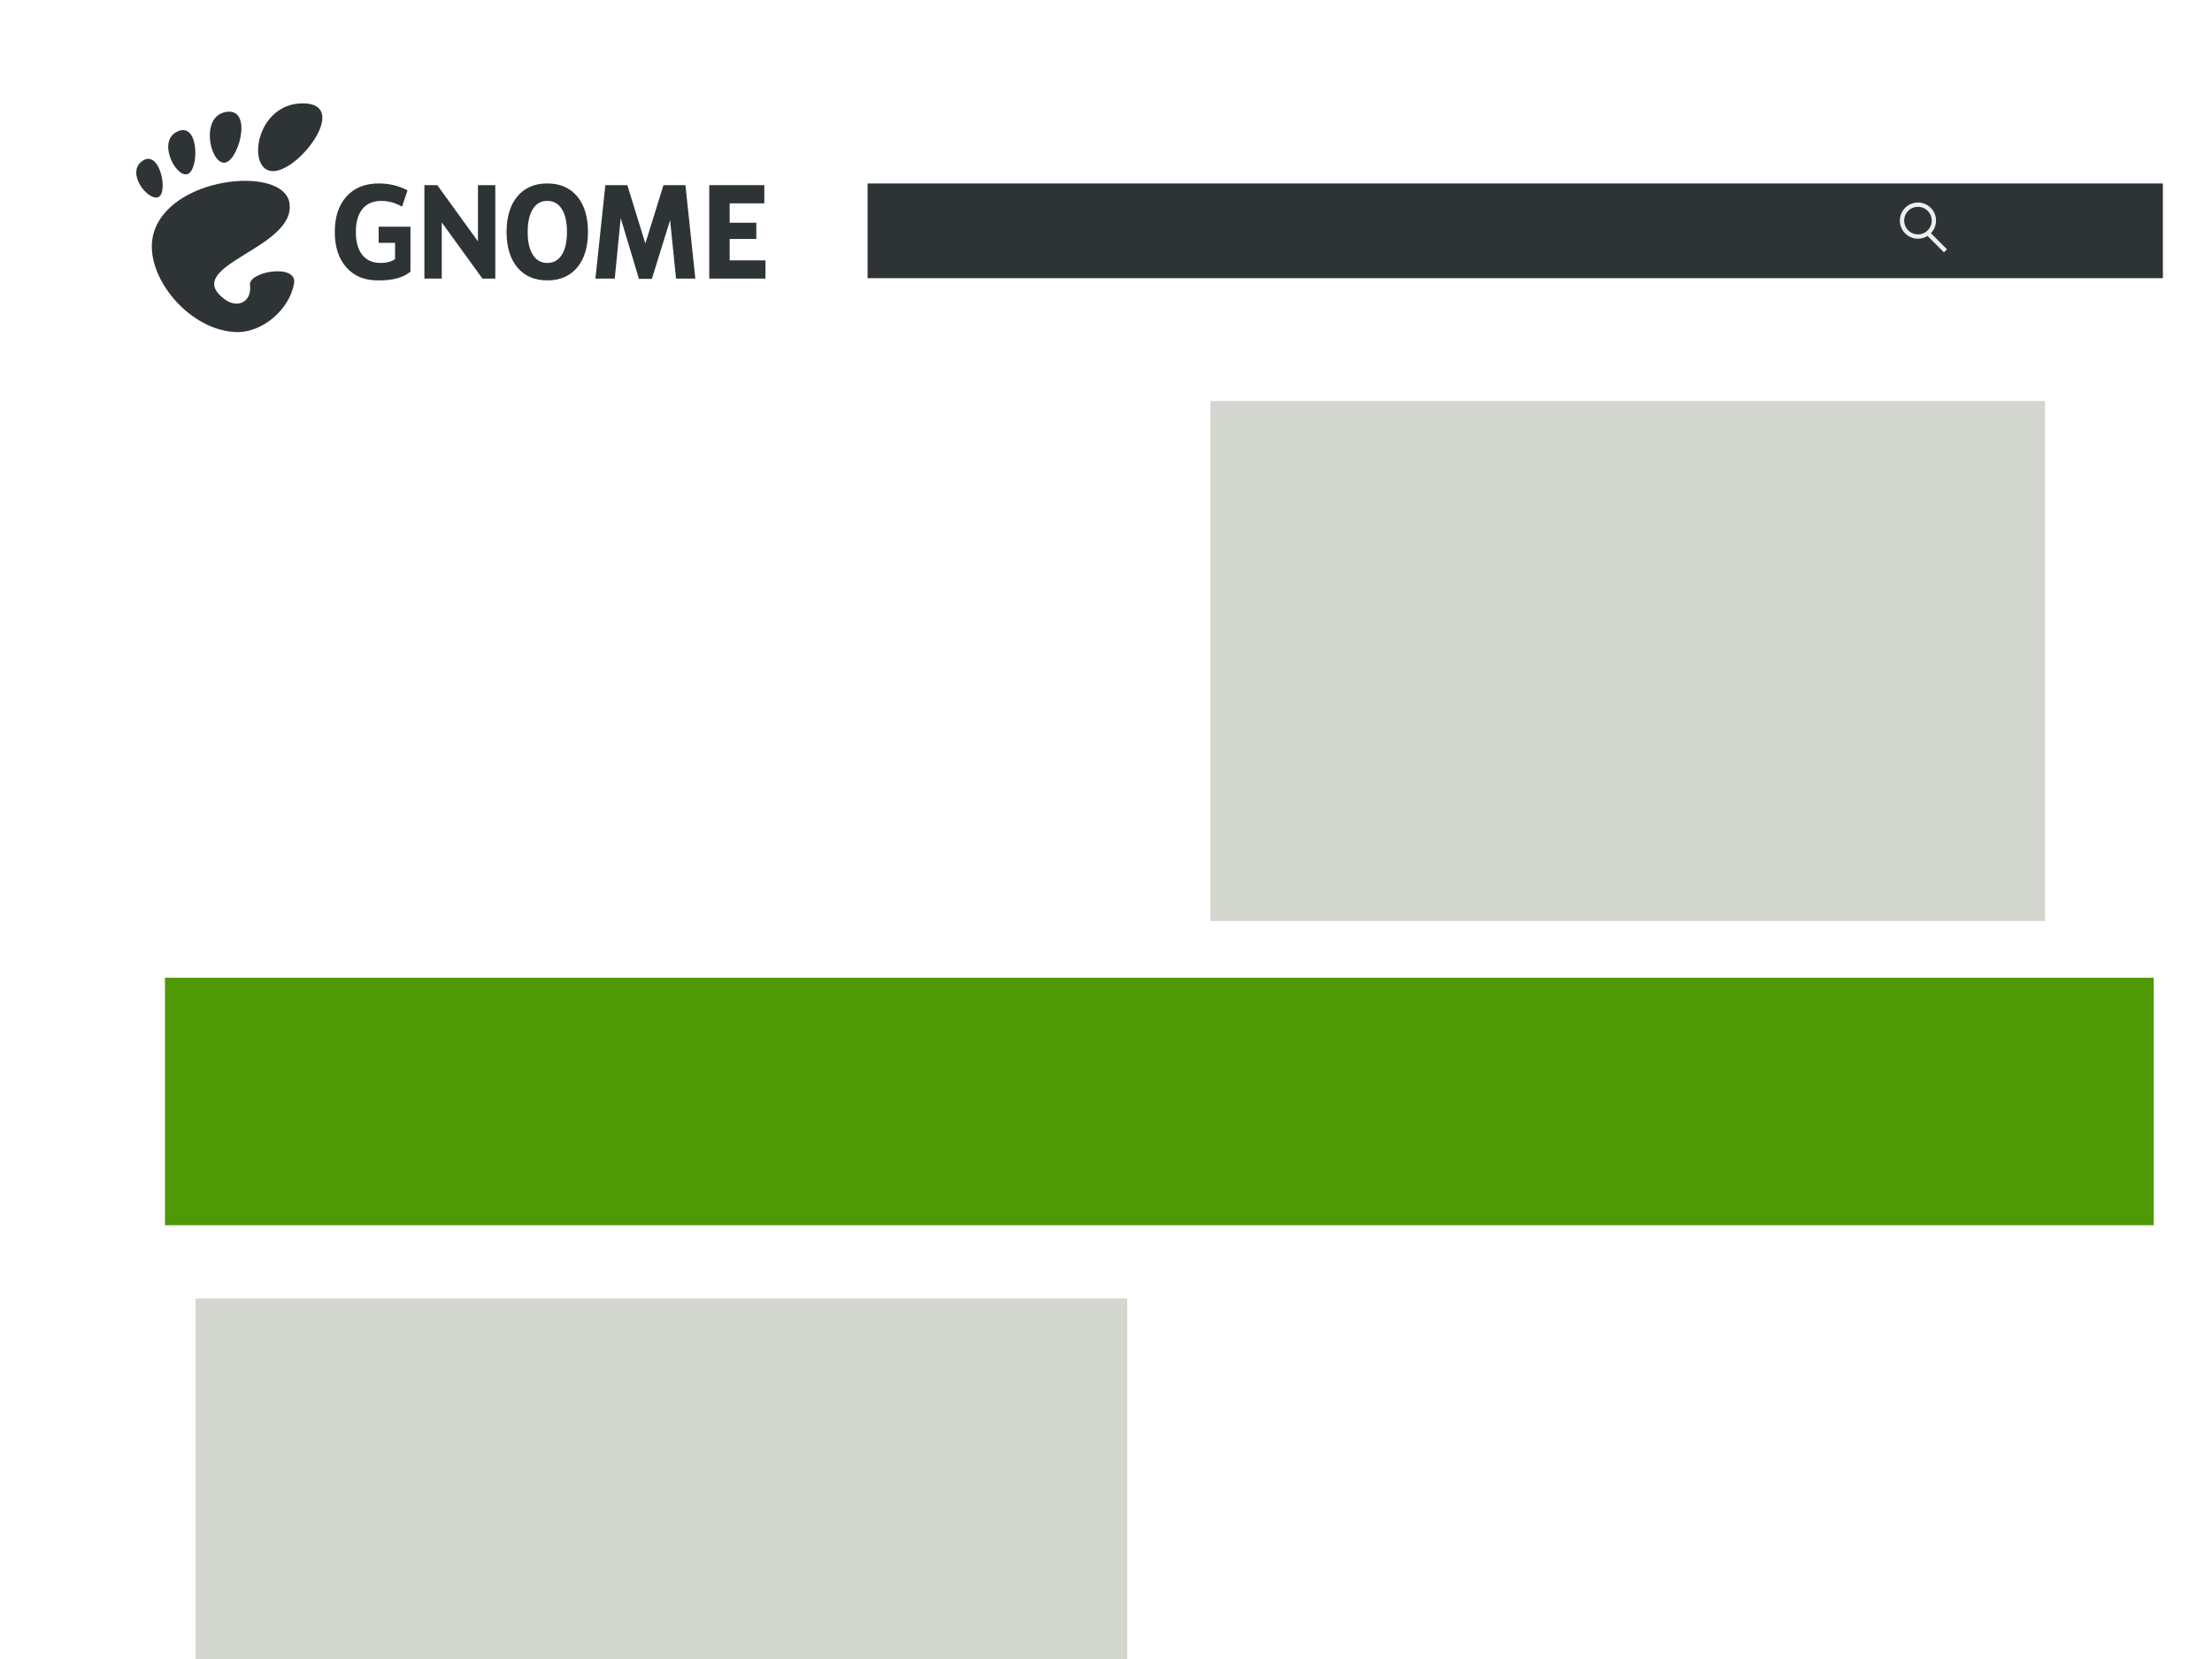
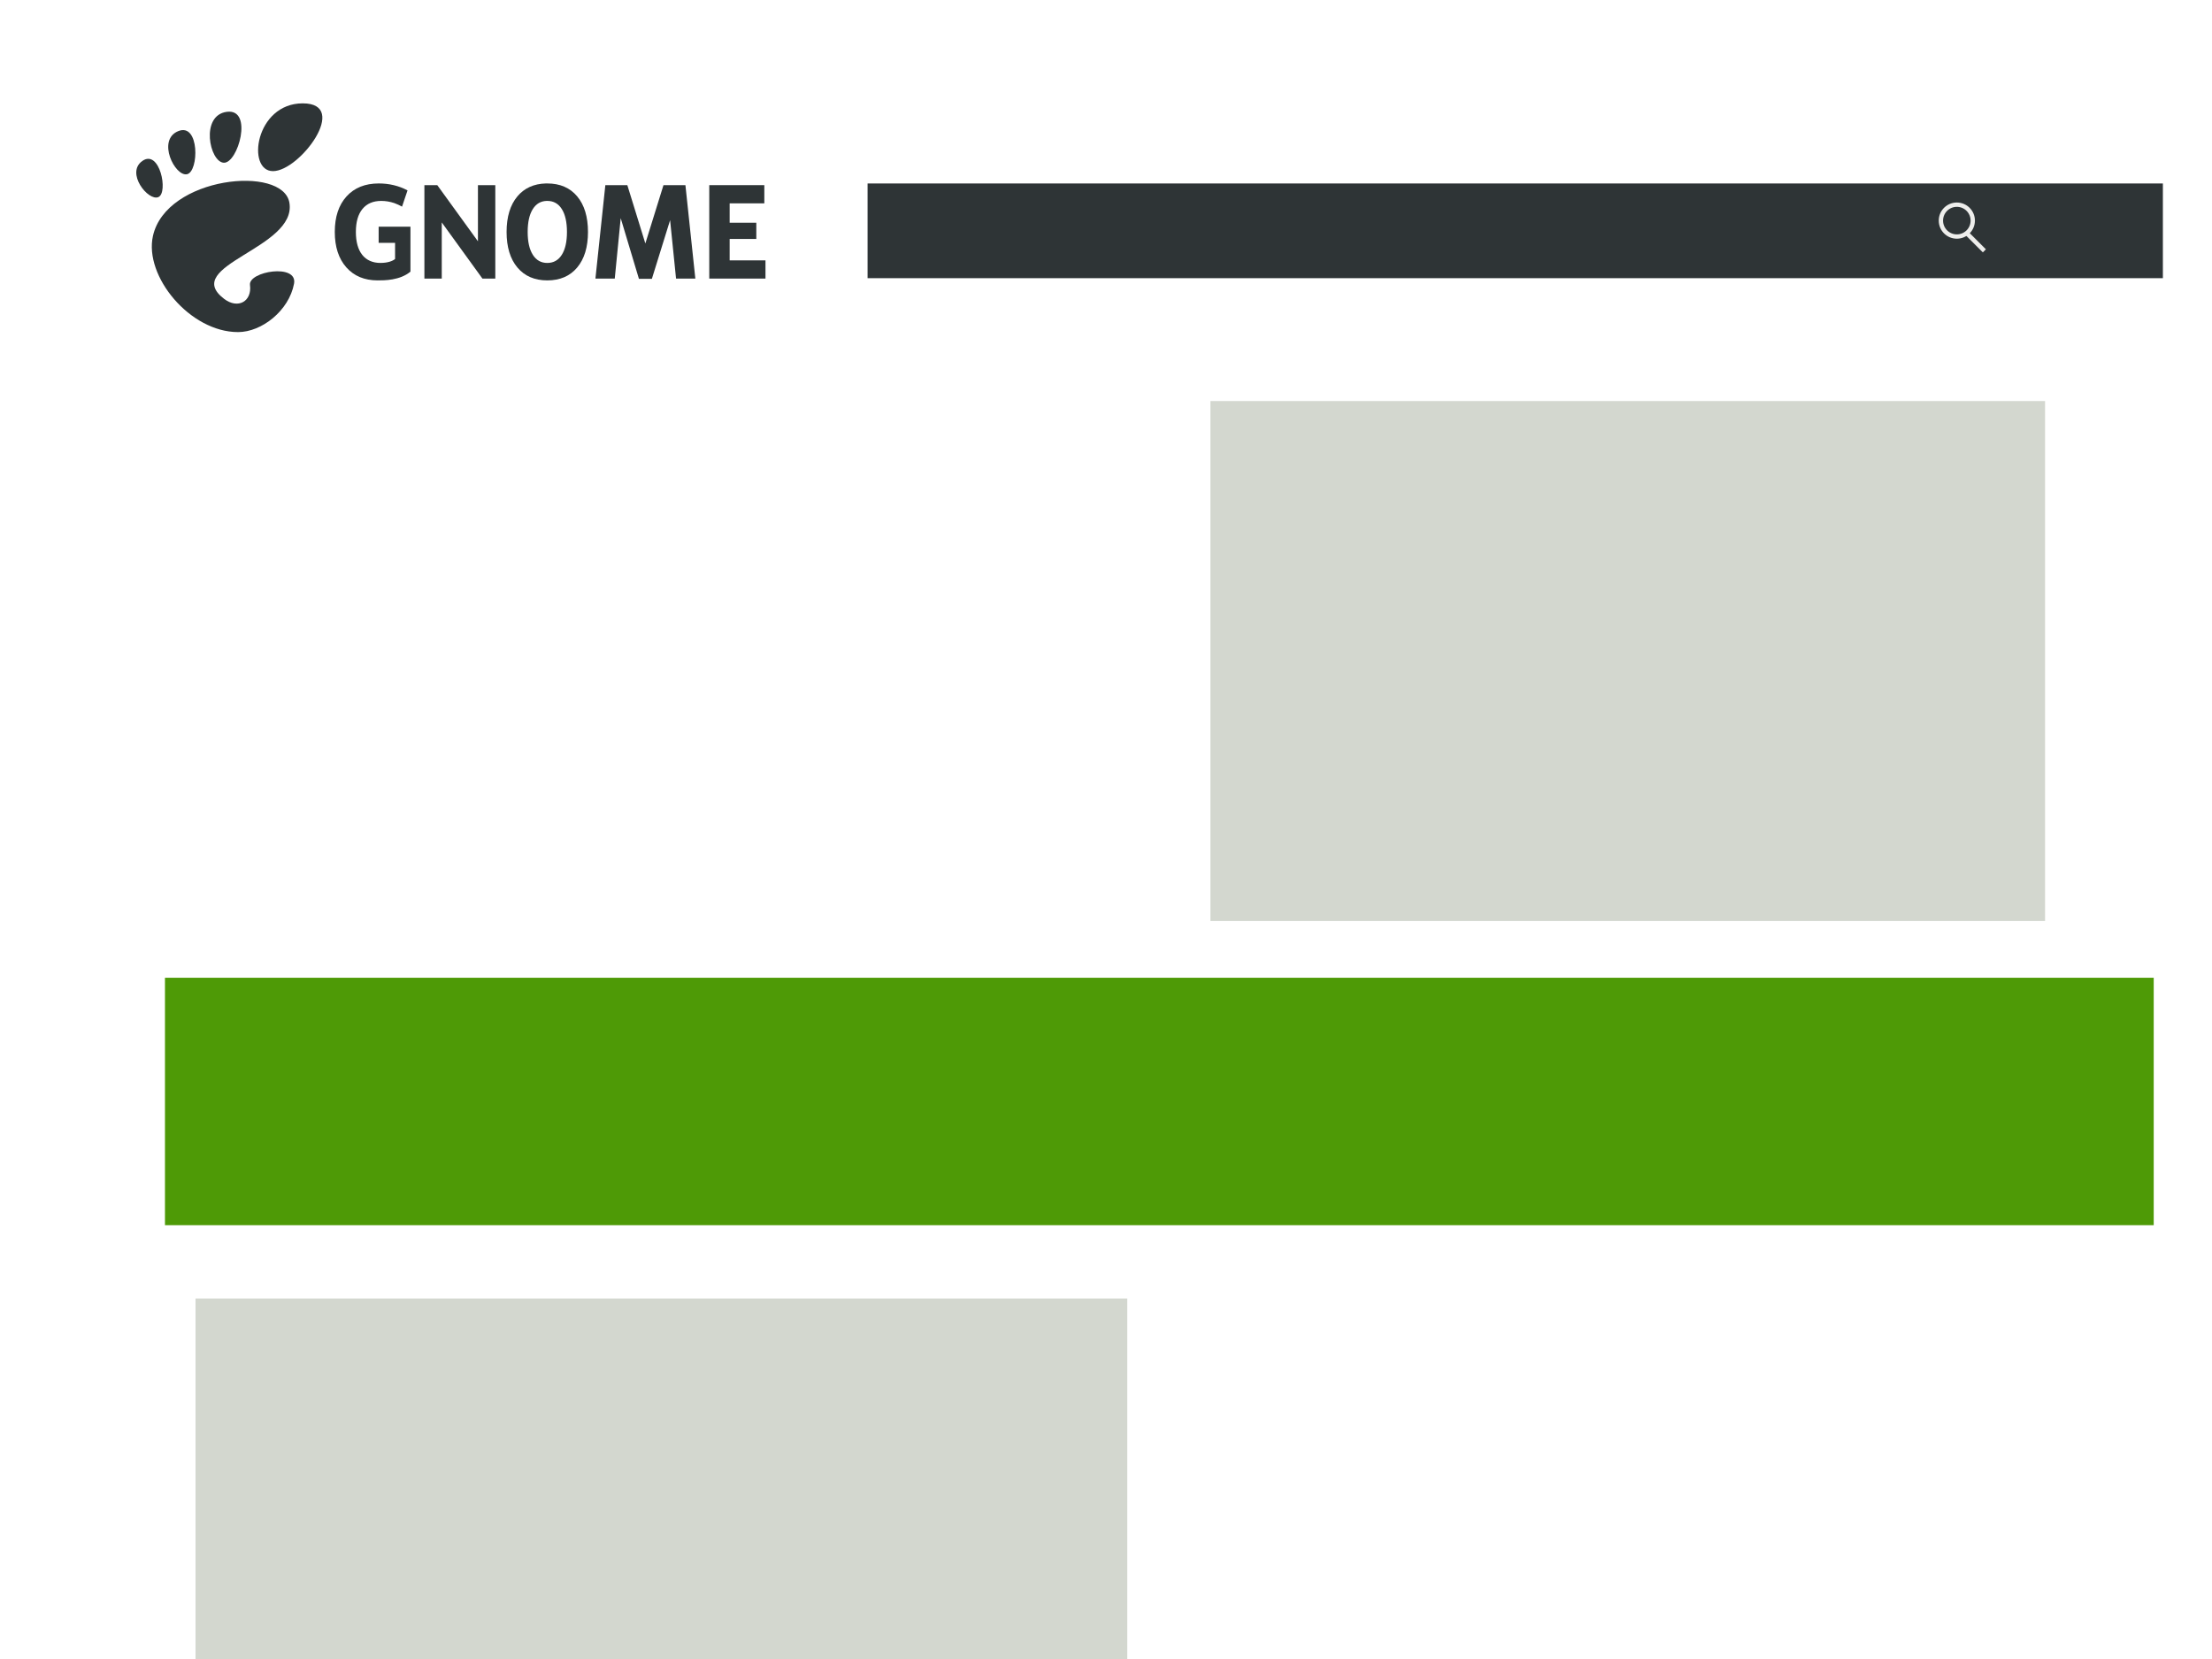
<svg xmlns="http://www.w3.org/2000/svg" width="1024px" height="768px" id="svg6019" version="1.1">
  <defs id="defs6021" />
  <g id="layer1">
    <g style="fill:#2e3436;fill-opacity:1" transform="matrix(2.075124,0,0,2.075124,-300.153,-694.2571)" id="g19089">
      <g transform="matrix(0.4314921,0,0,0.4314921,175.0437,357.6187)" style="fill:#2e3436;fill-opacity:1;fill-rule:nonzero;stroke:none" id="g15043">
        <g style="fill:#2e3436;fill-opacity:1" id="g15045">
          <path d="M 86.068,0 C 61.466,0 56.851,35.041 70.691,35.041 84.529,35.041 110.671,0 86.068,0 z" style="fill:#2e3436;fill-opacity:1" id="path15047" />
          <path d="M 45.217,30.699 C 52.586,31.149 60.671,2.577 46.821,4.374 32.976,6.171 37.845,30.249 45.217,30.699 z" style="fill:#2e3436;fill-opacity:1" id="path15049" />
          <path d="M 11.445,48.453 C 16.686,46.146 12.12,23.581 3.208,29.735 -5.7,35.89 6.204,50.759 11.445,48.453 z" style="fill:#2e3436;fill-opacity:1" id="path15051" />
          <path d="M 26.212,36.642 C 32.451,35.37 32.793,9.778 21.667,14.369 10.539,18.961 19.978,37.916 26.212,36.642 l 0,0 z" style="fill:#2e3436;fill-opacity:1" id="path15053" />
          <path d="m 58.791,93.913 c 1.107,8.454 -6.202,12.629 -13.36,7.179 C 22.644,83.743 83.16,75.088 79.171,51.386 75.86,31.712 15.495,37.769 8.621,68.553 3.968,89.374 27.774,118.26 52.614,118.26 c 12.22,0 26.315,-11.034 28.952,-25.012 C 83.58,82.589 57.867,86.86 58.791,93.913 l 0,0 z" style="fill:#2e3436;fill-opacity:1" id="path15055" />
        </g>
      </g>
      <path d="m 266.408,375.488 c -2.674,0.072 -4.785,1.033 -6.338,2.875 -1.607,1.918 -2.415,4.567 -2.415,7.947 0,3.369 0.809,6.011 2.415,7.929 1.615,1.918 3.834,2.875 6.664,2.875 2.836,0 5.061,-0.957 6.669,-2.875 1.607,-1.918 2.41,-4.56 2.41,-7.929 0,-3.38 -0.803,-6.028 -2.41,-7.947 -1.608,-1.918 -3.833,-2.875 -6.669,-2.875 -0.11,0 -0.218,-0.004 -0.326,0 z m 0.198,3.893 c 0.043,-0.002 0.085,0 0.127,0 1.394,0 2.475,0.603 3.24,1.814 0.764,1.21 1.15,2.918 1.15,5.115 0,2.187 -0.386,3.882 -1.15,5.092 -0.764,1.21 -1.846,1.819 -3.24,1.819 -1.387,0 -2.46,-0.609 -3.224,-1.819 -0.764,-1.21 -1.15,-2.905 -1.15,-5.092 0,-2.198 0.386,-3.905 1.15,-5.115 0.741,-1.171 1.771,-1.777 3.097,-1.814 z" style="font-size:148.7px;font-style:normal;font-variant:normal;font-weight:bold;font-stretch:normal;text-align:start;line-height:125%;text-anchor:start;fill:#2e3436;fill-opacity:1;stroke:none;font-family:Bitstream Vera Sans" id="path15059-5" />
      <path d="m 236.209,395.159 c -2.355,1.978 -5.859,1.955 -7.318,1.955 -2.939,0 -5.268,-0.968 -6.986,-2.904 -1.718,-1.946 -2.576,-4.581 -2.576,-7.904 0,-3.36 0.874,-6.004 2.624,-7.931 1.75,-1.927 4.146,-2.889 7.187,-2.889 1.173,0 2.297,0.131 3.369,0.391 1.079,0.26 2.097,0.648 3.049,1.159 l -1.224,3.62 c -0.536,-0.294 -1.148,-0.582 -1.718,-0.786 -0.97,-0.326 -1.943,-0.488 -2.92,-0.488 -1.814,0 -3.212,0.6 -4.197,1.8 -0.977,1.193 -1.465,2.9 -1.465,5.124 0,2.206 0.472,3.91 1.417,5.11 0.947,1.201 2.368,1.801 4.031,1.801 1.692,0 2.739,-0.425 3.296,-0.874 l 0,-3.608 -3.663,0 0,-3.601 7.094,0" style="font-size:148.7px;font-style:normal;font-variant:normal;font-weight:bold;font-stretch:normal;text-align:start;line-height:125%;text-anchor:start;fill:#2e3436;fill-opacity:1;stroke:none;font-family:Bitstream Vera Sans" id="path15061-6" />
      <path d="m 239.32,375.863 2.872,0 9.074,12.528 0,-12.528 3.872,0 0,20.846 -2.872,0 -9.072,-12.528 0,12.528 -3.873,0 0,-20.846" style="font-size:148.7px;font-style:normal;font-variant:normal;font-weight:bold;font-stretch:normal;text-align:start;line-height:125%;text-anchor:start;fill:#2e3436;fill-opacity:1;stroke:none;font-family:Bitstream Vera Sans" id="path15063-5" />
      <path d="m 278.801,375.863 5.791,0 4.02,13.014 4.043,-13.014 4.896,0 2.212,20.846 -4.303,0 -1.327,-13.035 -4.066,13.097 -2.886,0 -4.066,-13.54 -1.327,13.478 -4.314,0 2.212,-20.846" style="font-size:148.7px;font-style:normal;font-variant:normal;font-weight:bold;font-stretch:normal;text-align:start;line-height:125%;text-anchor:start;fill:#2e3436;fill-opacity:1;stroke:none;font-family:Bitstream Vera Sans" id="path15065-9" />
      <path d="m 302.869,375.863 12.282,0 0,4.063 -7.731,0 0,4.324 5.944,0 0,3.62 -5.944,0 0,4.776 7.991,0 0,4.063 -12.542,0 0,-20.846" style="font-size:148.7px;font-style:normal;font-variant:normal;font-weight:bold;font-stretch:normal;text-align:start;line-height:125%;text-anchor:start;fill:#2e3436;fill-opacity:1;stroke:none;font-family:Bitstream Vera Sans" id="path15067-9" />
    </g>
    <rect y="84.935" x="401.637" height="43.841" width="599.627" id="rect6066" style="color:#000000;fill:#2e3436;fill-opacity:1;fill-rule:nonzero;stroke:none;stroke-width:2;marker:none;visibility:visible;display:inline;overflow:visible;enable-background:accumulate" />
    <flowRoot style="font-size:40px;font-style:normal;font-weight:normal;line-height:125%;letter-spacing:0px;word-spacing:0px;fill:#000000;fill-opacity:1;stroke:none;font-family:Sans" id="flowRoot6836" xml:space="preserve" transform="translate(-22.62742,-2.828427)">
      <flowRegion id="flowRegion6838">
        <rect y="198.072" x="94.752" height="309.713" width="434.164" id="rect6840" />
      </flowRegion>
      <flowPara id="flowPara6842" style="font-size:20px">What we do is important.</flowPara>
      <flowPara id="flowPara6844" style="font-size:16px" />
      <flowPara id="flowPara6870" style="font-size:16px">Lorem ipsum dolor sit amet, consectetuer adipiscing elit. In consectetuer, lorem eu lobortis egestas, velit odio imperdiet eros, sit amet sagittis nunc mi ac neque. Etiam sodales orci nec ligula. Maecenas convallis dui. Nulla blandit justo a metus. Nam laoreet dui sed magna. In commodo, dolor quis fermentum ullamcorper, urna massa volutpat massa, vitae mattis purus arcu nec nulla. Donec at diam a tellus dignissim vestibulum.</flowPara>
      <flowPara id="flowPara6872" style="font-size:16px" />
    </flowRoot>
    <rect style="color:#000000;fill:#4e9a06;fill-opacity:1;fill-rule:nonzero;stroke:none;stroke-width:2;marker:none;visibility:visible;display:inline;overflow:visible;enable-background:accumulate" id="rect6898" width="920.653" height="114.551" x="76.368" y="452.63" />
    <flowRoot style="font-size:40px;font-style:normal;font-weight:normal;line-height:125%;letter-spacing:0px;word-spacing:0px;fill:#eeeeec;fill-opacity:1;stroke:none;font-family:Sans" id="flowRoot6836-9" xml:space="preserve" transform="translate(31.93875,293.1235)">
      <flowRegion id="flowRegion6838-4">
        <rect y="198.072" x="94.752" height="52.326" width="393.151" id="rect6840-9" style="fill:#eeeeec" />
      </flowRegion>
      <flowPara id="flowPara6872-1" style="font-size:20px;fill:#eeeeec">How can I help?</flowPara>
    </flowRoot>
    <rect style="color:#000000;fill:#d3d7cf;fill-opacity:1;fill-rule:nonzero;stroke:none;stroke-width:2;marker:none;visibility:visible;display:inline;overflow:visible;enable-background:accumulate" id="rect6942" width="431.335" height="268.701" x="90.51" y="601.123" />
    <flowRoot style="font-size:40px;font-style:normal;font-weight:normal;line-height:125%;letter-spacing:0px;word-spacing:0px;fill:#000000;fill-opacity:1;stroke:none;font-family:Sans" id="flowRoot6836-0" xml:space="preserve" transform="translate(456.2028,400.6037)">
      <flowRegion id="flowRegion6838-8">
        <rect y="198.072" x="94.752" height="309.713" width="434.164" id="rect6840-8" />
      </flowRegion>
      <flowPara id="flowPara6842-0" style="font-size:20px">GNOME 3</flowPara>
      <flowPara id="flowPara6844-5" style="font-size:16px" />
      <flowPara id="flowPara6870-0" style="font-size:16px">Lorem ipsum dolor sit amet, consectetuer adipiscing elit. In consectetuer, lorem eu lobortis egestas, velit odio imperdiet eros, sit amet sagittis nunc mi ac neque. Etiam sodales orci nec ligula. Maecenas convallis dui. Nulla blandit justo a metus. Nam laoreet dui sed magna. In commodo, dolor quis fermentum ullamcorper, urna massa volutpat massa, vitae mattis purus arcu nec nulla. Donec at diam a tellus dignissim vestibulum.</flowPara>
      <flowPara id="flowPara6872-0" style="font-size:16px" />
    </flowRoot>
    <rect style="color:#000000;fill:#d3d7cf;fill-opacity:1;fill-rule:nonzero;stroke:none;stroke-width:2;marker:none;visibility:visible;display:inline;overflow:visible;enable-background:accumulate" id="rect6942-8" width="386.388" height="240.701" x="560.332" y="185.65" />
    <flowRoot style="font-size:40px;font-style:normal;font-weight:normal;line-height:125%;letter-spacing:0px;word-spacing:0px;fill:#eeeeec;fill-opacity:1;stroke:none;font-family:Sans" id="flowRoot6836-8" xml:space="preserve" transform="translate(332.1133,-103.0704)">
      <flowRegion id="flowRegion6838-9">
        <rect y="198.072" x="94.752" height="27.713" width="43.164" id="rect6840-6" style="fill:#eeeeec" />
      </flowRegion>
      <flowPara id="flowPara6872-4" style="font-size:16px;fill:#eeeeec">Blog</flowPara>
    </flowRoot>
    <flowRoot style="font-size:40px;font-style:normal;font-weight:normal;line-height:125%;letter-spacing:0px;word-spacing:0px;fill:#eeeeec;fill-opacity:1;stroke:none;font-family:Sans" id="flowRoot6836-8-1" xml:space="preserve" transform="translate(385.2432,-103.0704)">
      <flowRegion id="flowRegion6838-9-3">
        <rect y="198.072" x="94.752" height="30.541" width="83.469" id="rect6840-6-4" style="fill:#eeeeec" />
      </flowRegion>
      <flowPara id="flowPara6872-4-6" style="font-size:16px;fill:#eeeeec">GNOME 3</flowPara>
    </flowRoot>
    <flowRoot style="font-size:40px;font-style:normal;font-weight:normal;line-height:125%;letter-spacing:0px;word-spacing:0px;fill:#eeeeec;fill-opacity:1;stroke:none;font-family:Sans" id="flowRoot6836-8-1-7" xml:space="preserve" transform="translate(481.2016,-103.0704)">
      <flowRegion id="flowRegion6838-9-3-4">
        <rect y="198.072" x="94.752" height="30.541" width="101.853" id="rect6840-6-4-9" style="fill:#eeeeec" />
      </flowRegion>
      <flowPara id="flowPara6872-4-6-0" style="font-size:16px;fill:#eeeeec">Contribute</flowPara>
    </flowRoot>
    <flowRoot style="font-size:40px;font-style:normal;font-weight:normal;line-height:125%;letter-spacing:0px;word-spacing:0px;fill:#eeeeec;fill-opacity:1;stroke:none;font-family:Sans" id="flowRoot6836-8-1-7-4" xml:space="preserve" transform="translate(583.5239,-103.0704)">
      <flowRegion id="flowRegion6838-9-3-4-8">
        <rect y="198.072" x="94.752" height="24.177" width="61.548" id="rect6840-6-4-9-2" style="fill:#eeeeec" />
      </flowRegion>
      <flowPara id="flowPara6872-4-6-0-0" style="font-size:16px;fill:#eeeeec">About</flowPara>
    </flowRoot>
    <flowRoot style="font-size:40px;font-style:normal;font-weight:normal;line-height:125%;letter-spacing:0px;word-spacing:0px;fill:#eeeeec;fill-opacity:1;stroke:none;font-family:Sans" id="flowRoot6836-8-1-7-4-3" xml:space="preserve" transform="translate(650.796,-103.0704)">
      <flowRegion id="flowRegion6838-9-3-4-8-3">
        <rect y="198.072" x="94.752" height="24.177" width="107.51" id="rect6840-6-4-9-2-0" style="fill:#eeeeec" />
      </flowRegion>
      <flowPara id="flowPara6872-4-6-0-0-8" style="font-size:16px;fill:#eeeeec">Technologies</flowPara>
    </flowRoot>
    <flowRoot style="font-size:40px;font-style:normal;font-weight:normal;line-height:125%;letter-spacing:0px;word-spacing:0px;fill:#eeeeec;fill-opacity:1;stroke:none;font-family:Sans" id="flowRoot6836-8-1-7-4-3-0" xml:space="preserve" transform="translate(830.796,-103.0704)">
      <flowRegion id="flowRegion6838-9-3-4-8-3-0">
        <rect y="198.072" x="94.752" height="22.056" width="73.569" id="rect6840-6-4-9-2-0-3" style="fill:#eeeeec" />
      </flowRegion>
      <flowPara id="flowPara6872-4-6-0-0-8-4" style="font-size:16px;fill:#eeeeec">Search</flowPara>
    </flowRoot>
-     <path style="color:#000000;fill:#2e3436;fill-opacity:1;fill-rule:nonzero;stroke:#eeeeec;stroke-width:3.051;stroke-linecap:round;stroke-linejoin:round;stroke-miterlimit:4;stroke-opacity:1;stroke-dasharray:none;stroke-dashoffset:0;marker:none;visibility:visible;display:inline;overflow:visible;enable-background:accumulate" id="path6230" d="m 903,106 a 11.25,11.25 0 1 1 -22.5,0 11.25,11.25 0 1 1 22.5,0 z" transform="matrix(0.6555556,0,0,0.6555556,303.2833,32.63611)" />
-     <path style="fill:none;stroke:#eeeeec;stroke-width:2;stroke-linecap:butt;stroke-linejoin:miter;stroke-miterlimit:4;stroke-opacity:1;stroke-dasharray:none" d="m 892,107.5 8.625,8.625" id="path6232" />
+     <path style="color:#000000;fill:#2e3436;fill-opacity:1;fill-rule:nonzero;stroke:#eeeeec;stroke-width:3.051;stroke-linecap:round;stroke-linejoin:round;stroke-miterlimit:4;stroke-opacity:1;stroke-dasharray:none;stroke-dashoffset:0;marker:none;visibility:visible;display:inline;overflow:visible;enable-background:accumulate" id="path6230" d="m 903,106 a 11.25,11.25 0 1 1 -22.5,0 11.25,11.25 0 1 1 22.5,0 z" transform="matrix(0.6555556,0,0,0.6555556,321.2833,32.63611)" />
+     <path style="fill:none;stroke:#eeeeec;stroke-width:2;stroke-linecap:butt;stroke-linejoin:miter;stroke-miterlimit:4;stroke-opacity:1;stroke-dasharray:none" d="m 910,107.5 8.625,8.625" id="path6232" />
  </g>
</svg>
